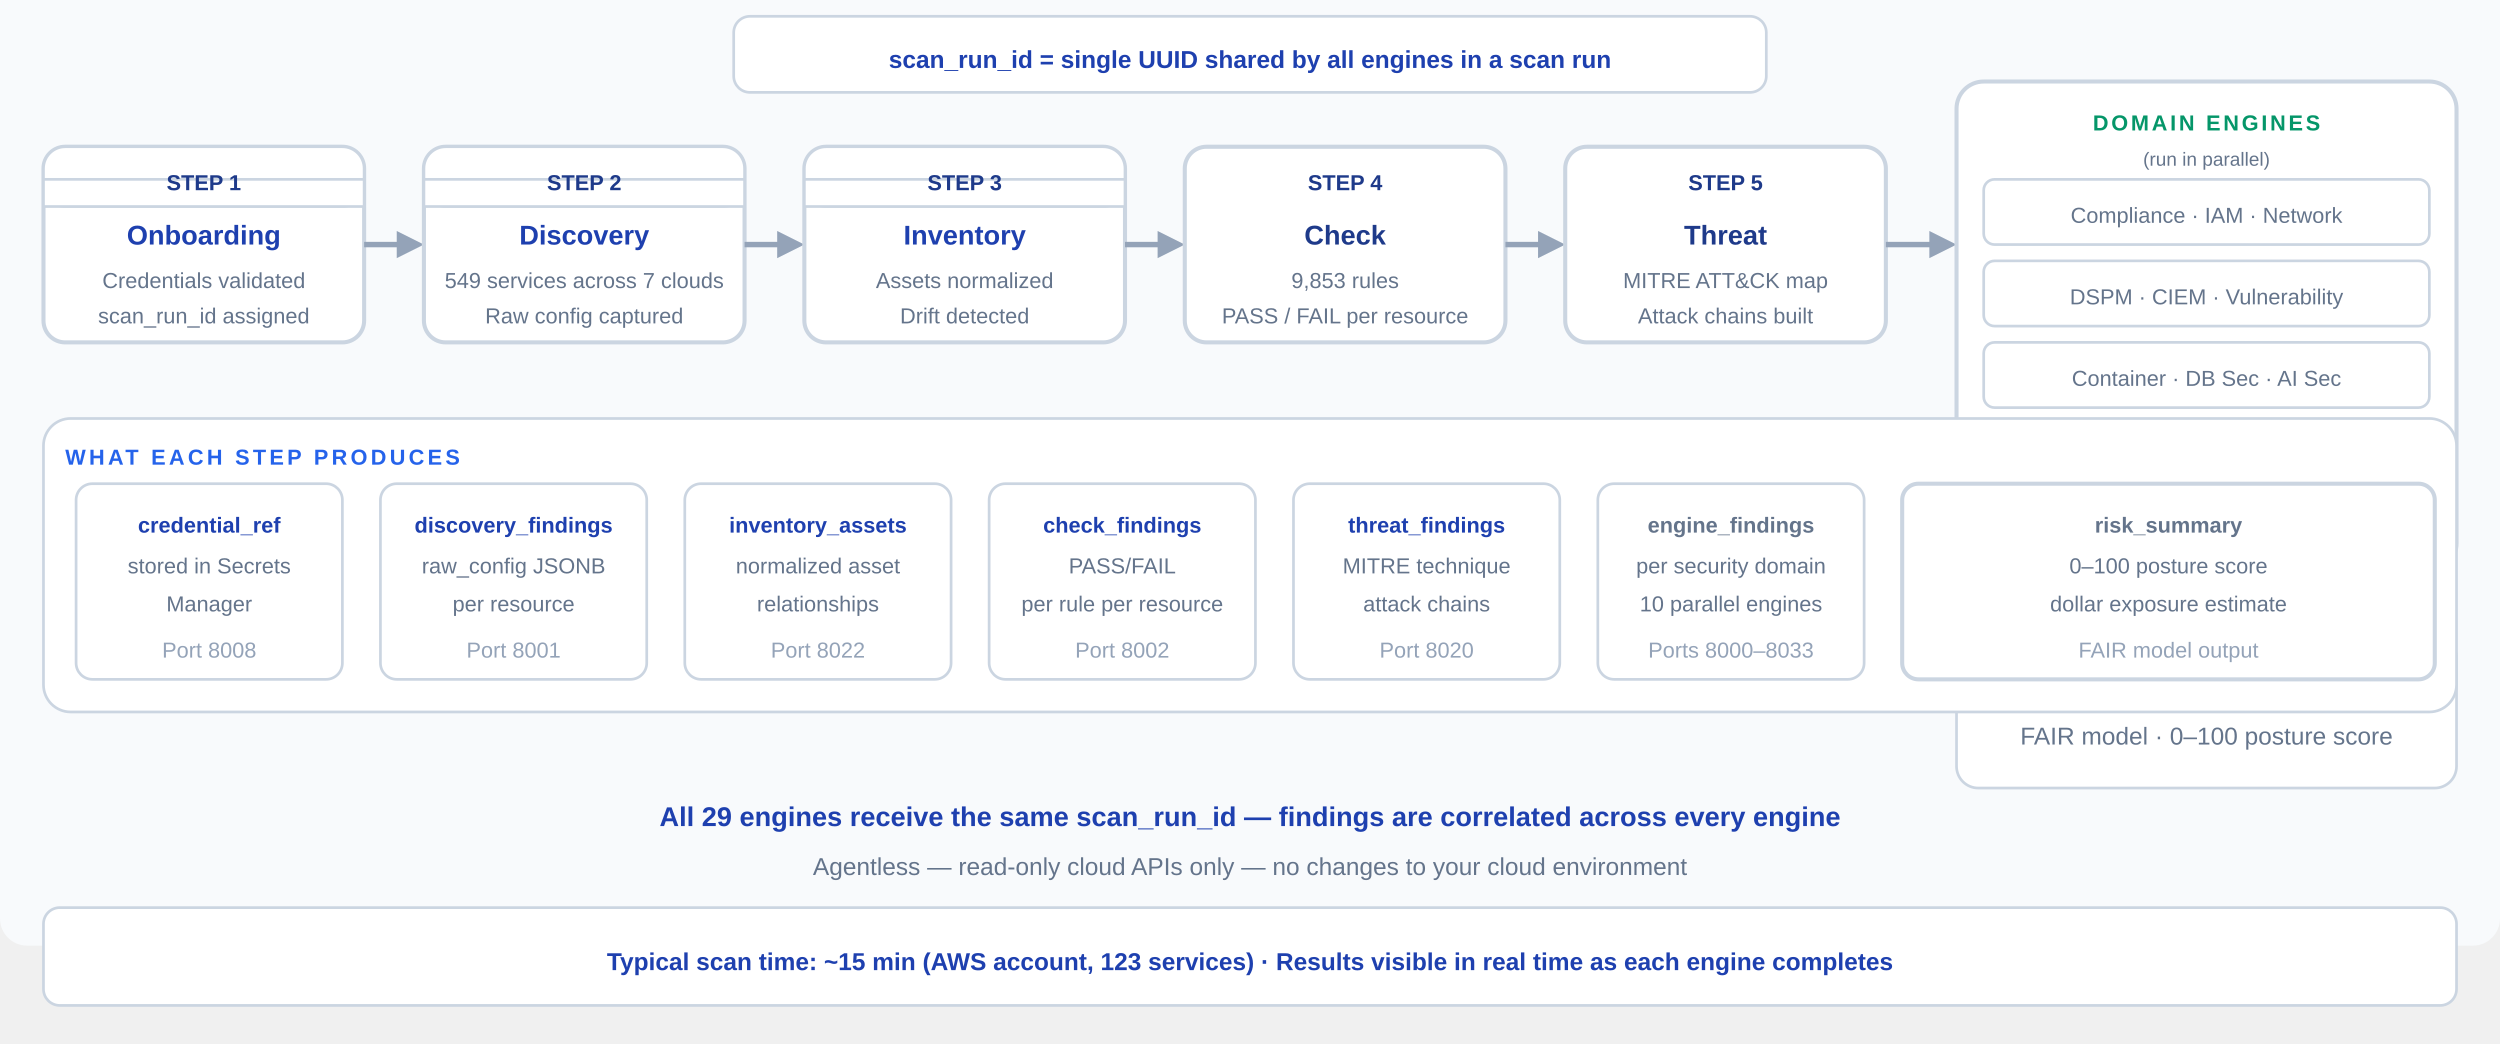
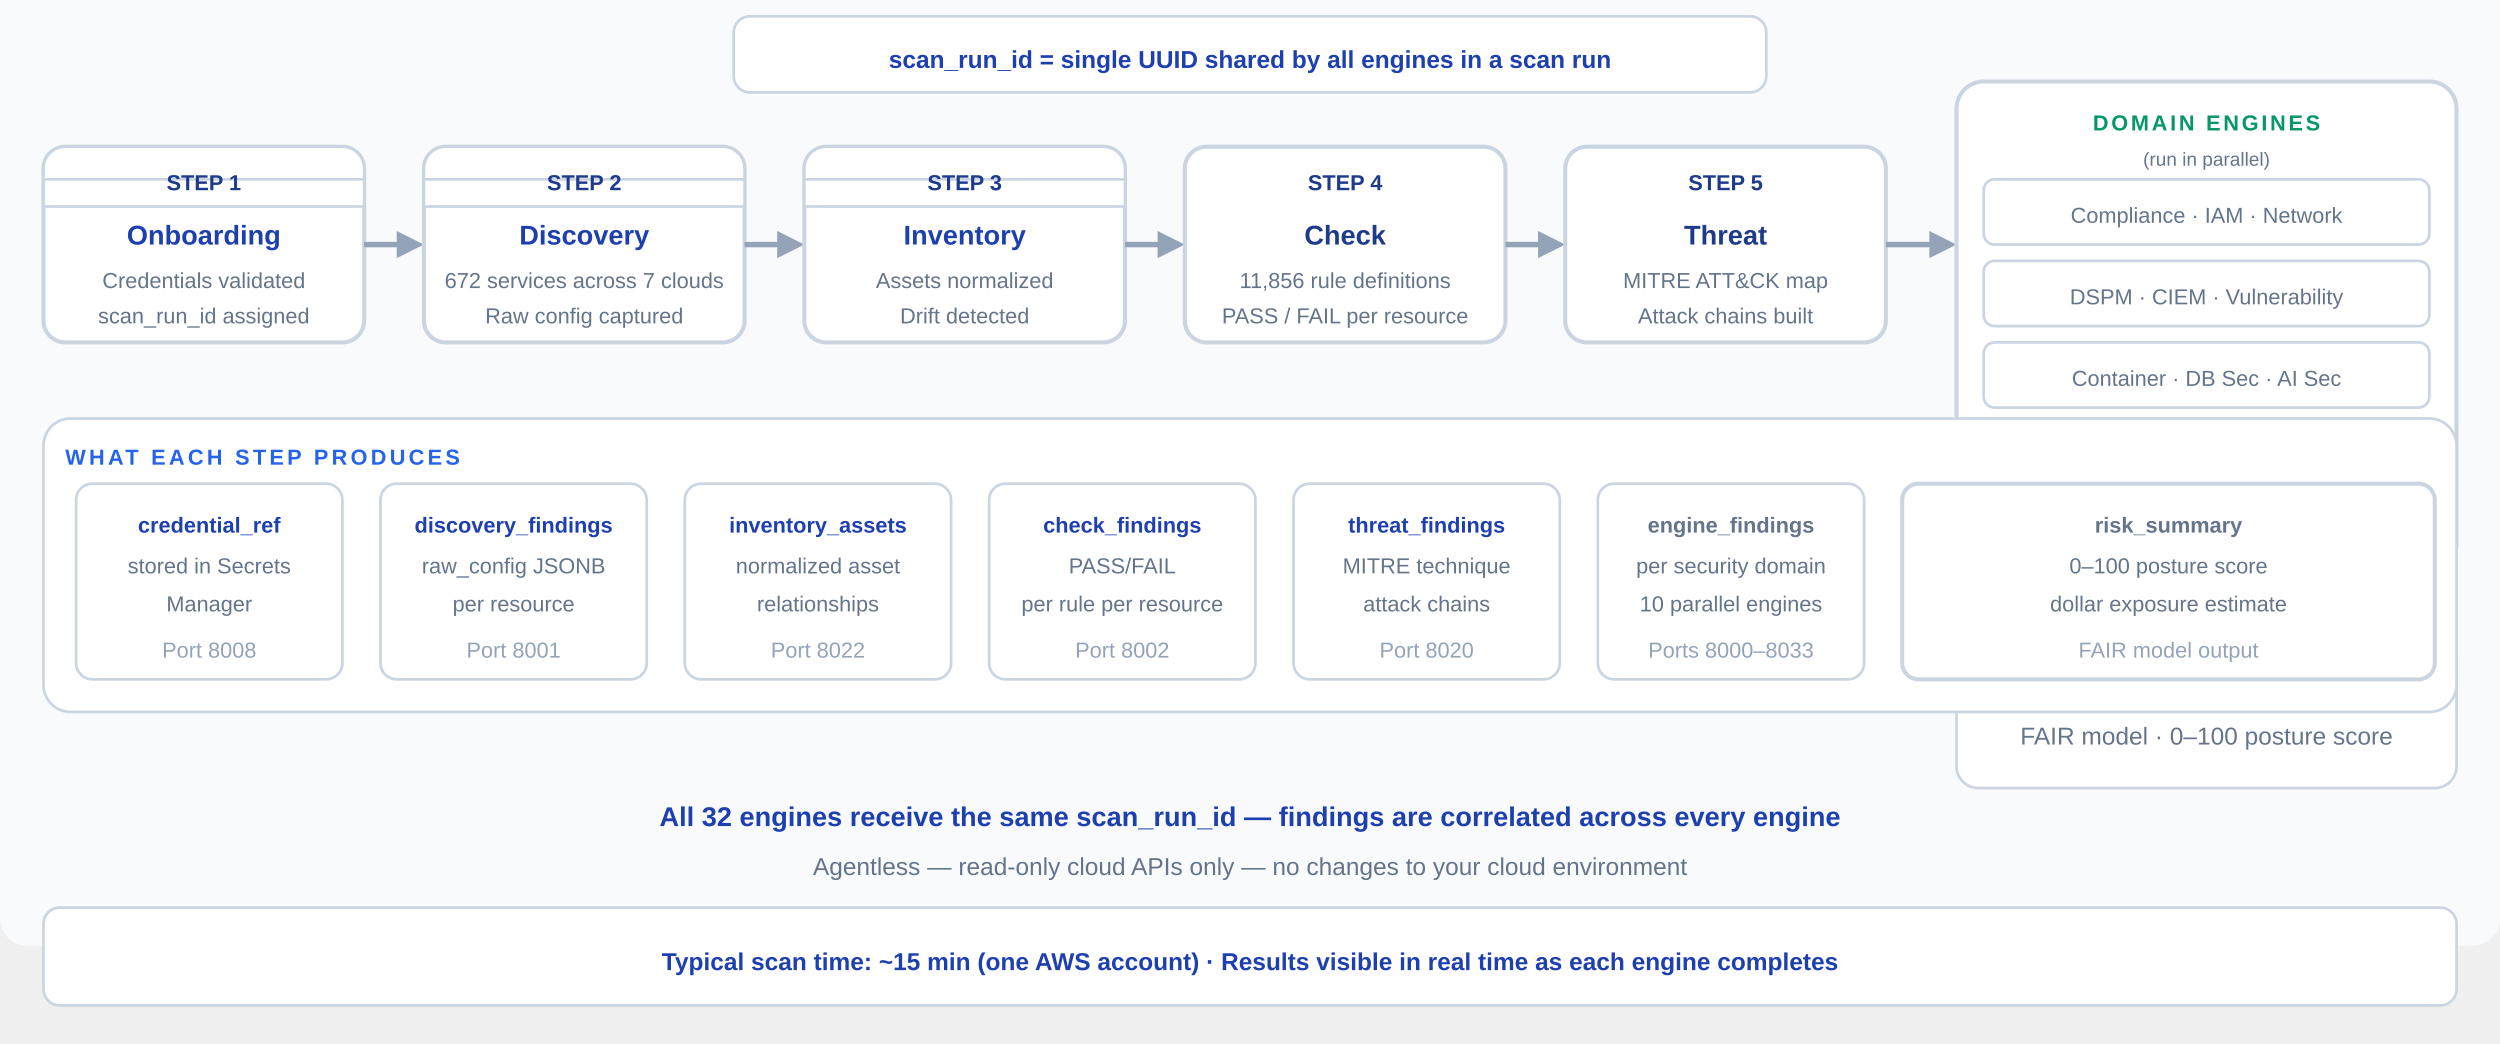
<svg xmlns="http://www.w3.org/2000/svg" viewBox="0 36 920 384" width="920" height="384" font-family="Arial, sans-serif">
  <rect width="920" height="384" fill="#F8FAFC" rx="10" />
  <text x="460" y="26" text-anchor="middle" font-size="9" font-weight="700" fill="#1E40AF" letter-spacing="1.2">SCAN PIPELINE — ORDERED EXECUTION PER scan_run_id</text>
  <line x1="16" y1="34" x2="904" y2="34" stroke="#CBD5E1" stroke-width="1" />
  <rect x="270" y="42" width="380" height="28" fill="#FFFFFF" stroke="#CBD5E1" stroke-width="1" rx="6" />
  <text x="460" y="61" text-anchor="middle" font-size="9" font-weight="700" fill="#1E40AF">scan_run_id = single UUID shared by all engines in a scan run</text>
  <rect x="16" y="90" width="118" height="72" fill="#FFFFFF" stroke="#CBD5E1" stroke-width="1.5" rx="8" />
  <rect x="16" y="90" width="118" height="22" fill="#FFFFFF" rx="8" stroke="#CBD5E1" stroke-width="1" />
  <rect x="16" y="102" width="118" height="10" fill="#FFFFFF" stroke="#CBD5E1" stroke-width="1" />
  <text x="75" y="106" text-anchor="middle" font-size="8" font-weight="700" fill="#1E3A8A">STEP 1</text>
  <text x="75" y="126" text-anchor="middle" font-size="10" font-weight="700" fill="#1E40AF">Onboarding</text>
  <text x="75" y="142" text-anchor="middle" font-size="8" fill="#64748B">Credentials validated</text>
  <text x="75" y="155" text-anchor="middle" font-size="8" fill="#64748B">scan_run_id assigned</text>
  <line x1="134" y1="126" x2="148" y2="126" stroke="#94A3B8" stroke-width="2" />
  <polygon points="146,121 156,126 146,131" fill="#94A3B8" />
  <rect x="156" y="90" width="118" height="72" fill="#FFFFFF" stroke="#CBD5E1" stroke-width="1.5" rx="8" />
  <rect x="156" y="90" width="118" height="22" fill="#FFFFFF" rx="8" stroke="#CBD5E1" stroke-width="1" />
  <rect x="156" y="102" width="118" height="10" fill="#FFFFFF" stroke="#CBD5E1" stroke-width="1" />
  <text x="215" y="106" text-anchor="middle" font-size="8" font-weight="700" fill="#1E3A8A">STEP 2</text>
  <text x="215" y="126" text-anchor="middle" font-size="10" font-weight="700" fill="#1E40AF">Discovery</text>
-   <text x="215" y="142" text-anchor="middle" font-size="8" fill="#64748B">549 services across 7 clouds</text>
+   <text x="215" y="142" text-anchor="middle" font-size="8" fill="#64748B">672 services across 7 clouds</text>
  <text x="215" y="155" text-anchor="middle" font-size="8" fill="#64748B">Raw config captured</text>
  <line x1="274" y1="126" x2="288" y2="126" stroke="#94A3B8" stroke-width="2" />
  <polygon points="286,121 296,126 286,131" fill="#94A3B8" />
  <rect x="296" y="90" width="118" height="72" fill="#FFFFFF" stroke="#CBD5E1" stroke-width="1.5" rx="8" />
  <rect x="296" y="90" width="118" height="22" fill="#FFFFFF" rx="8" stroke="#CBD5E1" stroke-width="1" />
  <rect x="296" y="102" width="118" height="10" fill="#FFFFFF" stroke="#CBD5E1" stroke-width="1" />
  <text x="355" y="106" text-anchor="middle" font-size="8" font-weight="700" fill="#1E3A8A">STEP 3</text>
  <text x="355" y="126" text-anchor="middle" font-size="10" font-weight="700" fill="#1E40AF">Inventory</text>
  <text x="355" y="142" text-anchor="middle" font-size="8" fill="#64748B">Assets normalized</text>
  <text x="355" y="155" text-anchor="middle" font-size="8" fill="#64748B">Drift detected</text>
  <line x1="414" y1="126" x2="428" y2="126" stroke="#94A3B8" stroke-width="2" />
  <polygon points="426,121 436,126 426,131" fill="#94A3B8" />
  <rect x="436" y="90" width="118" height="72" fill="#FFFFFF" stroke="#CBD5E1" stroke-width="1.5" rx="8" />
  <text x="495" y="106" text-anchor="middle" font-size="8" font-weight="700" fill="#1E3A8A">STEP 4</text>
  <text x="495" y="126" text-anchor="middle" font-size="10" font-weight="700" fill="#1E3A8A">Check</text>
-   <text x="495" y="142" text-anchor="middle" font-size="8" fill="#64748B">9,853 rules</text>
+   <text x="495" y="142" text-anchor="middle" font-size="8" fill="#64748B">11,856 rule definitions</text>
  <text x="495" y="155" text-anchor="middle" font-size="8" fill="#64748B">PASS / FAIL per resource</text>
  <line x1="554" y1="126" x2="568" y2="126" stroke="#94A3B8" stroke-width="2" />
  <polygon points="566,121 576,126 566,131" fill="#94A3B8" />
  <rect x="576" y="90" width="118" height="72" fill="#FFFFFF" stroke="#CBD5E1" stroke-width="1.5" rx="8" />
  <text x="635" y="106" text-anchor="middle" font-size="8" font-weight="700" fill="#1E3A8A">STEP 5</text>
  <text x="635" y="126" text-anchor="middle" font-size="10" font-weight="700" fill="#1E3A8A">Threat</text>
  <text x="635" y="142" text-anchor="middle" font-size="8" fill="#64748B">MITRE ATT&amp;CK map</text>
  <text x="635" y="155" text-anchor="middle" font-size="8" fill="#64748B">Attack chains built</text>
  <line x1="694" y1="126" x2="712" y2="126" stroke="#94A3B8" stroke-width="2" />
  <polygon points="710,121 720,126 710,131" fill="#94A3B8" />
  <rect x="720" y="66" width="184" height="180" fill="#FFFFFF" stroke="#CBD5E1" stroke-width="1.5" rx="10" />
  <text x="812" y="84" text-anchor="middle" font-size="8" font-weight="700" fill="#059669" letter-spacing="1">DOMAIN ENGINES</text>
  <text x="812" y="97" text-anchor="middle" font-size="7" fill="#64748B">(run in parallel)</text>
  <rect x="730" y="102" width="164" height="24" fill="#FFFFFF" stroke="#CBD5E1" stroke-width="1" rx="4" />
  <text x="812" y="118" text-anchor="middle" font-size="8" fill="#64748B">Compliance · IAM · Network</text>
  <rect x="730" y="132" width="164" height="24" fill="#FFFFFF" stroke="#CBD5E1" stroke-width="1" rx="4" />
  <text x="812" y="148" text-anchor="middle" font-size="8" fill="#64748B">DSPM · CIEM · Vulnerability</text>
  <rect x="730" y="162" width="164" height="24" fill="#FFFFFF" stroke="#CBD5E1" stroke-width="1" rx="4" />
  <text x="812" y="178" text-anchor="middle" font-size="8" fill="#64748B">Container · DB Sec · AI Sec</text>
  <rect x="730" y="192" width="164" height="24" fill="#FFFFFF" stroke="#CBD5E1" stroke-width="1" rx="4" />
  <text x="812" y="208" text-anchor="middle" font-size="8" fill="#64748B">Encryption · SecOps</text>
  <line x1="812" y1="246" x2="812" y2="262" stroke="#94A3B8" stroke-width="2" />
  <polygon points="806,260 812,270 818,260" fill="#94A3B8" />
  <rect x="720" y="270" width="184" height="56" fill="#FFFFFF" rx="8" stroke="#CBD5E1" stroke-width="1" />
  <text x="812" y="294" text-anchor="middle" font-size="11" font-weight="700" fill="#1E3A8A">Risk Engine</text>
  <text x="812" y="310" text-anchor="middle" font-size="9" fill="#64748B">FAIR model · 0–100 posture score</text>
  <rect x="16" y="190" width="888" height="108" fill="#FFFFFF" stroke="#CBD5E1" stroke-width="1" rx="10" />
  <text x="24" y="207" font-size="8" font-weight="700" fill="#2563EB" letter-spacing="1.2">WHAT EACH STEP PRODUCES</text>
  <rect x="28" y="214" width="98" height="72" fill="#FFFFFF" stroke="#CBD5E1" stroke-width="1" rx="6" />
  <text x="77" y="232" text-anchor="middle" font-size="8" font-weight="700" fill="#1E40AF">credential_ref</text>
  <text x="77" y="247" text-anchor="middle" font-size="8" fill="#64748B">stored in Secrets</text>
  <text x="77" y="261" text-anchor="middle" font-size="8" fill="#64748B">Manager</text>
  <text x="77" y="278" text-anchor="middle" font-size="8" fill="#94A3B8">Port 8008</text>
  <rect x="140" y="214" width="98" height="72" fill="#FFFFFF" stroke="#CBD5E1" stroke-width="1" rx="6" />
  <text x="189" y="232" text-anchor="middle" font-size="8" font-weight="700" fill="#1E40AF">discovery_findings</text>
  <text x="189" y="247" text-anchor="middle" font-size="8" fill="#64748B">raw_config JSONB</text>
  <text x="189" y="261" text-anchor="middle" font-size="8" fill="#64748B">per resource</text>
  <text x="189" y="278" text-anchor="middle" font-size="8" fill="#94A3B8">Port 8001</text>
  <rect x="252" y="214" width="98" height="72" fill="#FFFFFF" stroke="#CBD5E1" stroke-width="1" rx="6" />
  <text x="301" y="232" text-anchor="middle" font-size="8" font-weight="700" fill="#1E40AF">inventory_assets</text>
  <text x="301" y="247" text-anchor="middle" font-size="8" fill="#64748B">normalized asset</text>
  <text x="301" y="261" text-anchor="middle" font-size="8" fill="#64748B">relationships</text>
  <text x="301" y="278" text-anchor="middle" font-size="8" fill="#94A3B8">Port 8022</text>
  <rect x="364" y="214" width="98" height="72" fill="#FFFFFF" stroke="#CBD5E1" stroke-width="1" rx="6" />
  <text x="413" y="232" text-anchor="middle" font-size="8" font-weight="700" fill="#1E40AF">check_findings</text>
  <text x="413" y="247" text-anchor="middle" font-size="8" fill="#64748B">PASS/FAIL</text>
  <text x="413" y="261" text-anchor="middle" font-size="8" fill="#64748B">per rule per resource</text>
  <text x="413" y="278" text-anchor="middle" font-size="8" fill="#94A3B8">Port 8002</text>
  <rect x="476" y="214" width="98" height="72" fill="#FFFFFF" stroke="#CBD5E1" stroke-width="1" rx="6" />
  <text x="525" y="232" text-anchor="middle" font-size="8" font-weight="700" fill="#1E40AF">threat_findings</text>
  <text x="525" y="247" text-anchor="middle" font-size="8" fill="#64748B">MITRE technique</text>
  <text x="525" y="261" text-anchor="middle" font-size="8" fill="#64748B">attack chains</text>
  <text x="525" y="278" text-anchor="middle" font-size="8" fill="#94A3B8">Port 8020</text>
  <rect x="588" y="214" width="98" height="72" fill="#FFFFFF" stroke="#CBD5E1" stroke-width="1" rx="6" />
  <text x="637" y="232" text-anchor="middle" font-size="8" font-weight="700" fill="#64748B">engine_findings</text>
  <text x="637" y="247" text-anchor="middle" font-size="8" fill="#64748B">per security domain</text>
  <text x="637" y="261" text-anchor="middle" font-size="8" fill="#64748B">10 parallel engines</text>
  <text x="637" y="278" text-anchor="middle" font-size="8" fill="#94A3B8">Ports 8000–8033</text>
  <rect x="700" y="214" width="196" height="72" fill="#FFFFFF" stroke="#CBD5E1" stroke-width="1.5" rx="6" />
  <text x="798" y="232" text-anchor="middle" font-size="8" font-weight="700" fill="#64748B">risk_summary</text>
  <text x="798" y="247" text-anchor="middle" font-size="8" fill="#64748B">0–100 posture score</text>
  <text x="798" y="261" text-anchor="middle" font-size="8" fill="#64748B">dollar exposure estimate</text>
  <text x="798" y="278" text-anchor="middle" font-size="8" fill="#94A3B8">FAIR model output</text>
-   <text x="460" y="340" text-anchor="middle" font-size="10" font-weight="700" fill="#1E40AF">All 29 engines receive the same scan_run_id — findings are correlated across every engine</text>
+   <text x="460" y="340" text-anchor="middle" font-size="10" font-weight="700" fill="#1E40AF">All 32 engines receive the same scan_run_id — findings are correlated across every engine</text>
  <text x="460" y="358" text-anchor="middle" font-size="9" fill="#64748B">Agentless — read-only cloud APIs only — no changes to your cloud environment</text>
  <rect x="16" y="370" width="888" height="36" fill="#FFFFFF" stroke="#CBD5E1" stroke-width="1" rx="6" />
-   <text x="460" y="393" text-anchor="middle" font-size="9" font-weight="700" fill="#1E40AF">Typical scan time: ~15 min (AWS account, 123 services) · Results visible in real time as each engine completes</text>
+   <text x="460" y="393" text-anchor="middle" font-size="9" font-weight="700" fill="#1E40AF">Typical scan time: ~15 min (one AWS account) · Results visible in real time as each engine completes</text>
</svg>
